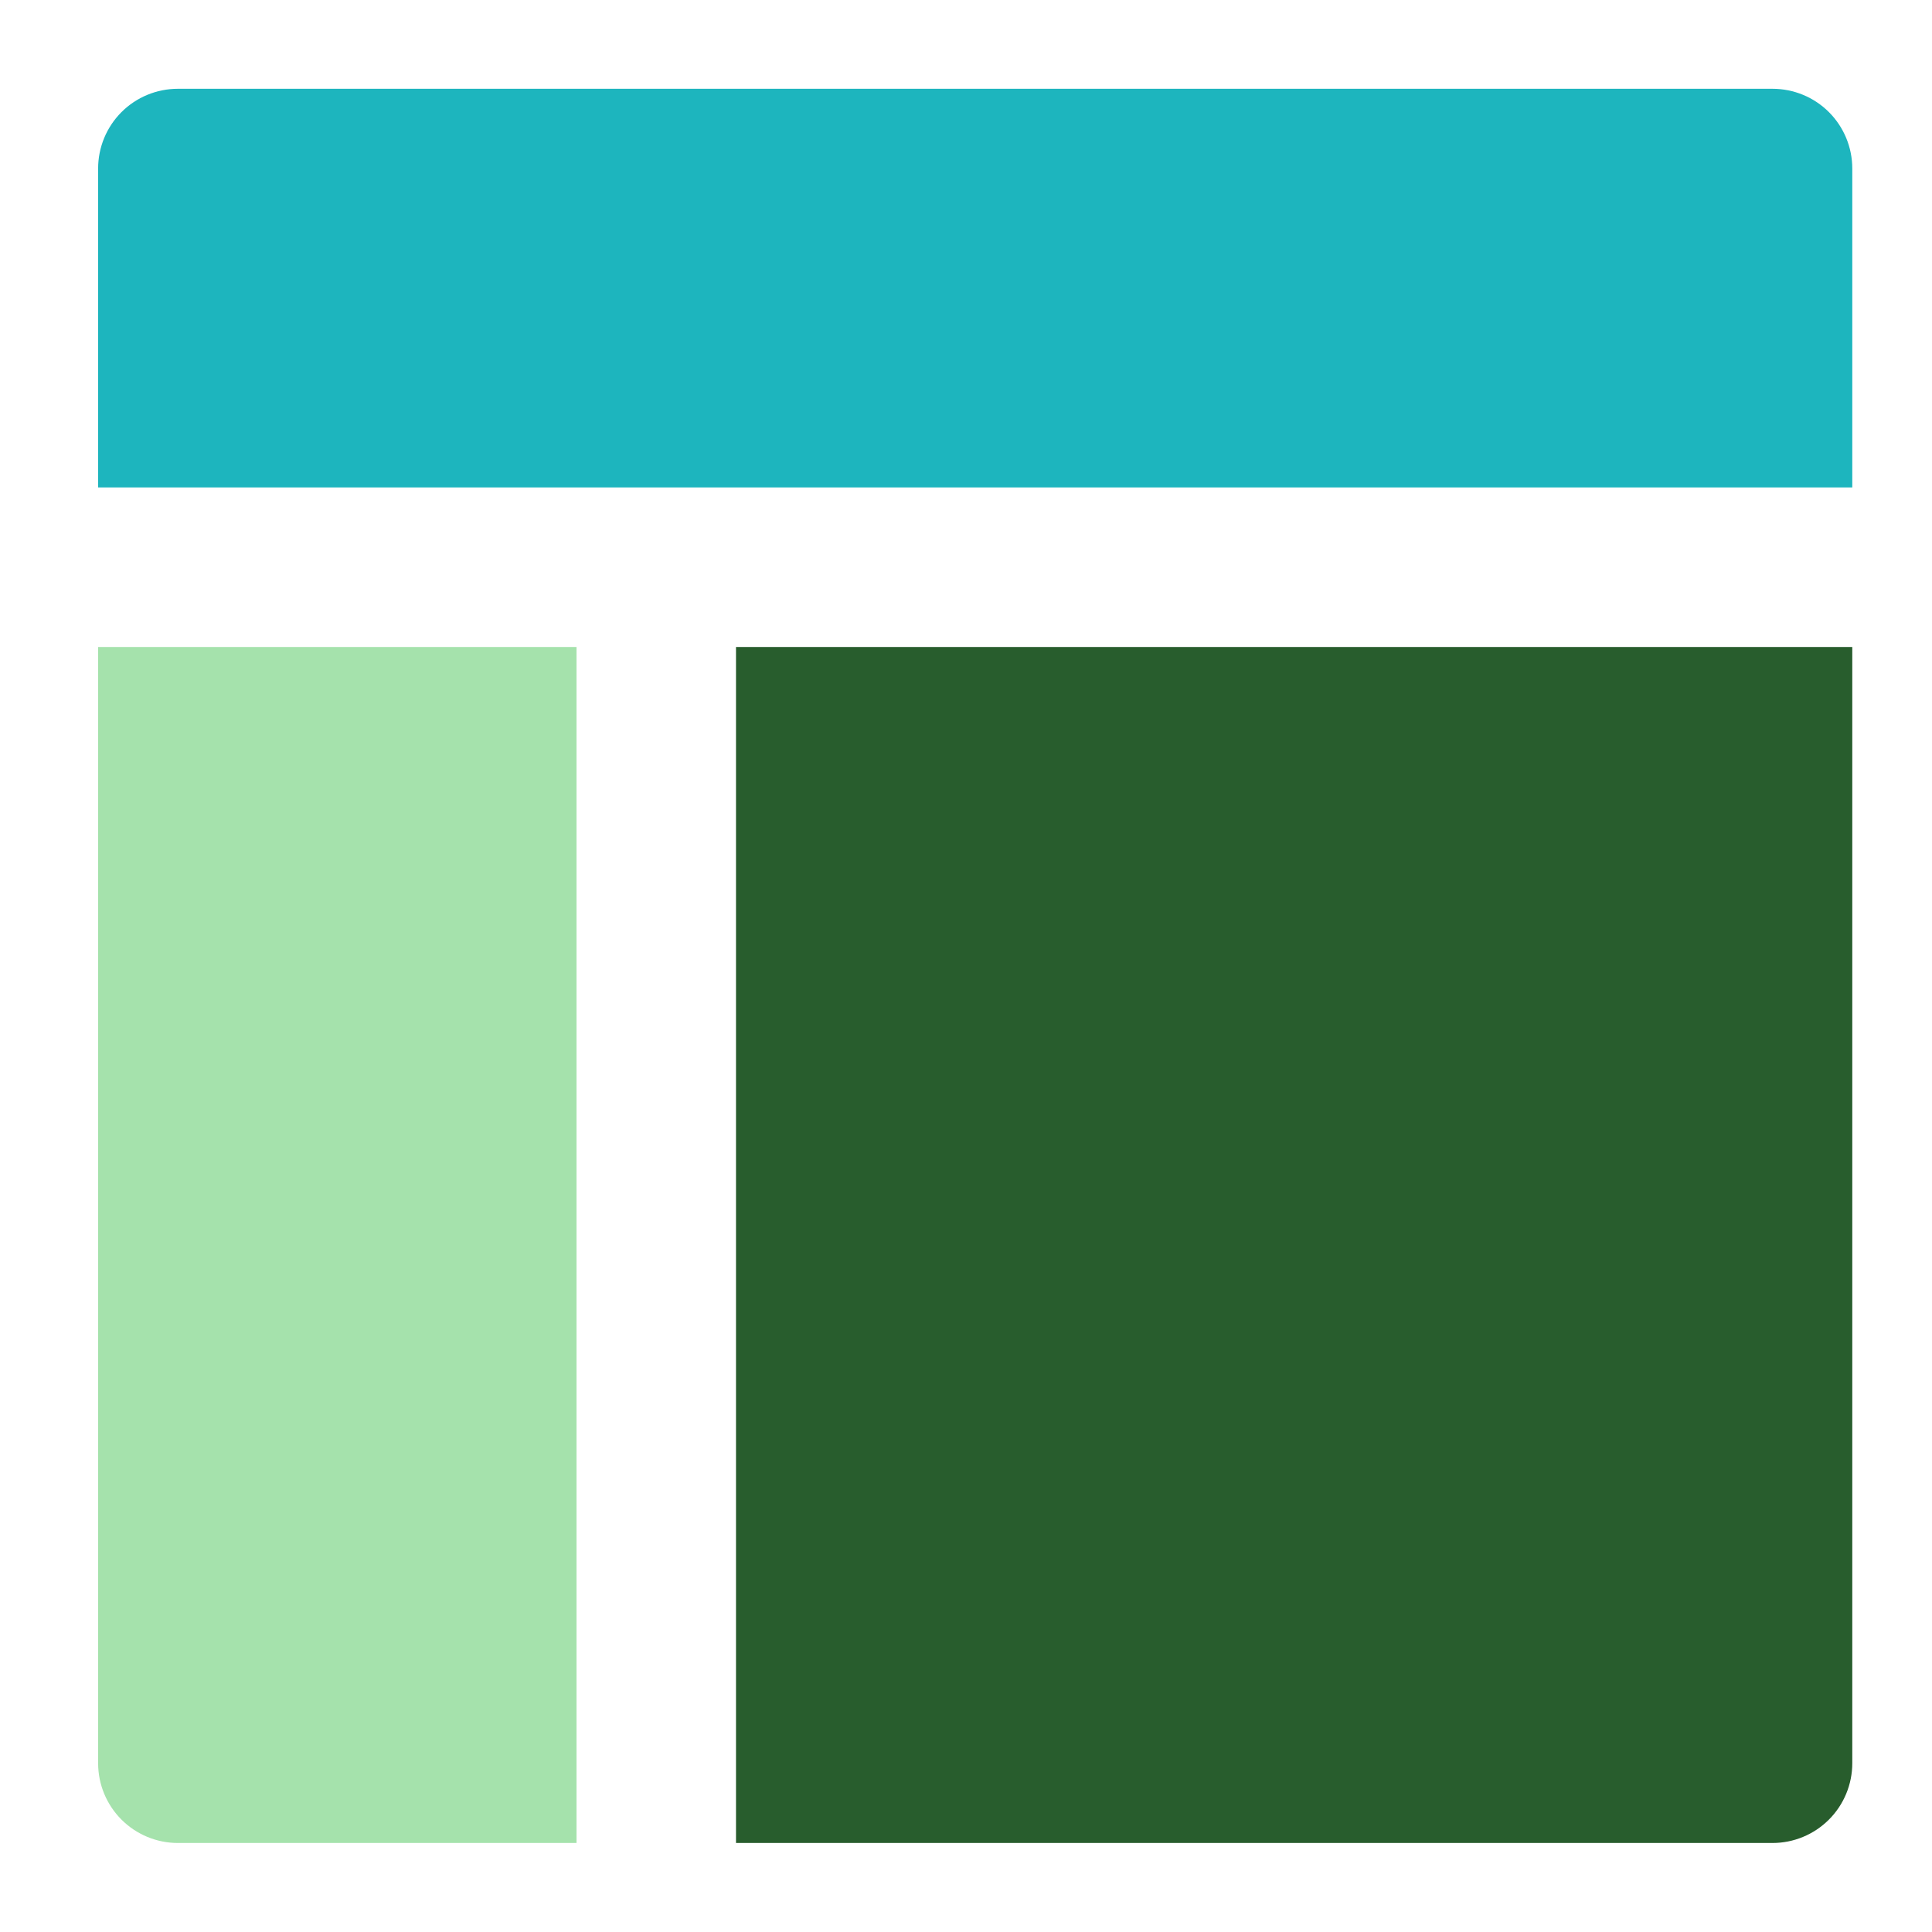
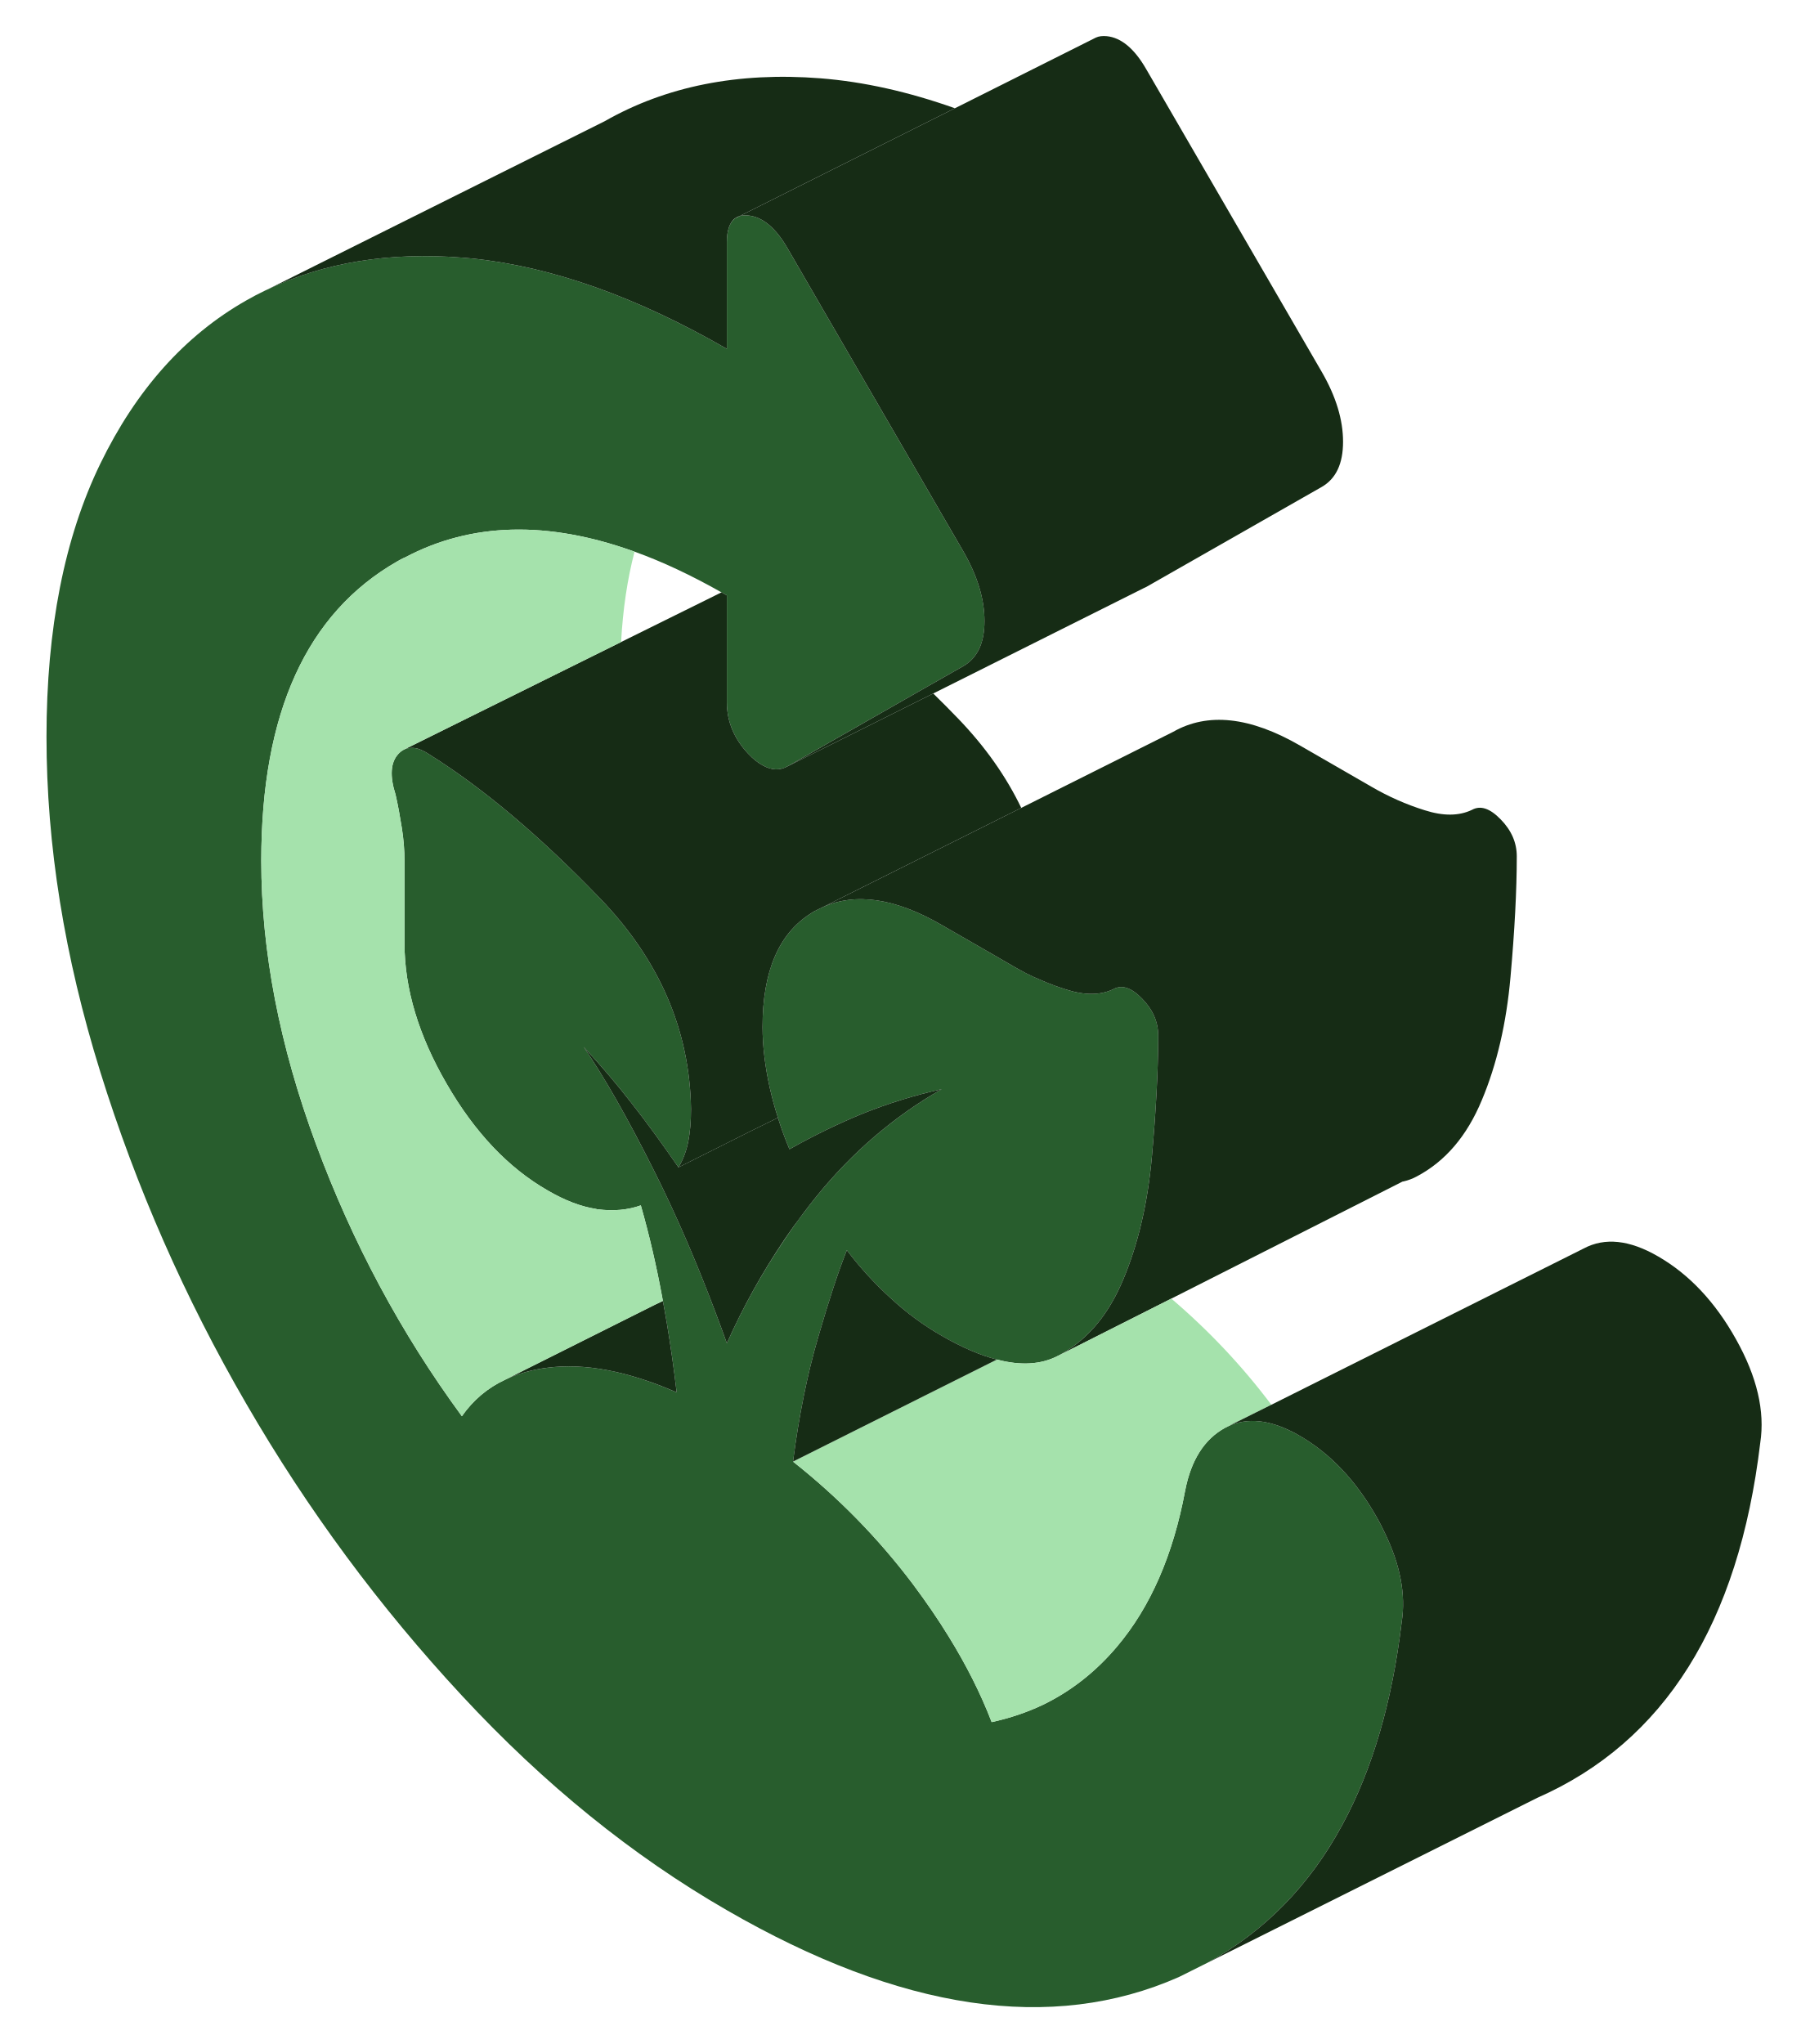
- <svg xmlns="http://www.w3.org/2000/svg" width="42" height="42" viewBox="0 0 42 42" fill="none">
-   <path d="M40.267 10.596V3.663C40.267 3.203 40.084 2.762 39.759 2.437C39.434 2.112 38.993 1.93 38.533 1.93H3.867C3.407 1.93 2.966 2.112 2.641 2.437C2.316 2.762 2.133 3.203 2.133 3.663V10.596H40.267Z" fill="#1DB5BE" />
-   <path d="M2.133 14.065V38.331C2.133 38.791 2.316 39.232 2.641 39.557C2.966 39.882 3.407 40.065 3.867 40.065H12.533V14.065H2.133Z" fill="#A5E2AC" />
-   <path d="M16 40.065H38.533C38.993 40.065 39.434 39.882 39.759 39.557C40.084 39.232 40.267 38.791 40.267 38.331V14.065H16V40.065Z" fill="#285D2D" />
+ <svg xmlns="http://www.w3.org/2000/svg" width="89" height="100" viewBox="0 0 89 100" fill="none">
+   <path d="M68.582 79.357C68.117 83.261 67.152 86.559 65.678 89.278C64.082 92.234 61.88 94.489 59.082 96.024L57.678 96.725C51.459 99.471 44.082 98.375 35.564 93.454C30.95 90.796 26.626 87.296 22.599 82.954C18.573 78.621 15.047 73.857 12.047 68.673C9.038 63.489 6.661 58.077 4.906 52.436C3.152 46.805 2.275 41.34 2.275 36.05C2.275 30.761 3.152 26.305 4.906 22.691C6.661 19.077 9.038 16.41 12.047 14.7C12.354 14.524 12.67 14.357 12.985 14.208L13.082 14.164C15.854 12.84 19.029 12.322 22.599 12.603C22.775 12.621 22.942 12.629 23.117 12.647C26.994 13.05 31.152 14.524 35.564 17.068V11.849C35.564 11.261 35.705 10.875 35.968 10.682L36.178 10.577C36.301 10.533 36.442 10.524 36.608 10.542C37.31 10.612 37.959 11.147 38.538 12.156L41.477 17.226L47.126 26.963C47.828 28.173 48.17 29.314 48.17 30.384C48.17 31.454 47.828 32.191 47.126 32.594L45.336 33.612L38.538 37.489C38.161 37.7 37.766 37.691 37.336 37.454C37.099 37.331 36.854 37.138 36.608 36.875C35.915 36.138 35.564 35.296 35.564 34.357V29.129C35.477 29.077 35.389 29.024 35.301 28.98C33.827 28.147 32.415 27.48 31.047 26.989C26.81 25.463 23.064 25.55 19.819 27.27C19.687 27.322 19.564 27.392 19.442 27.463C15.003 29.998 12.784 34.875 12.784 42.112C12.784 46.542 13.678 51.156 15.459 55.971C17.24 60.787 19.617 65.226 22.599 69.287C23.152 68.498 23.854 67.901 24.722 67.498C25.328 67.208 26.003 67.015 26.757 66.919C28.599 66.673 30.713 67.077 33.108 68.121C32.977 67.007 32.819 65.875 32.626 64.726C32.564 64.366 32.503 64.007 32.433 63.647C32.424 63.594 32.415 63.55 32.407 63.498C32.117 61.919 31.766 60.41 31.354 58.971C30.713 59.2 30.012 59.261 29.257 59.164C29.231 59.164 29.196 59.164 29.169 59.147C28.433 59.033 27.643 58.735 26.801 58.243C24.871 57.138 23.222 55.392 21.854 53.024C20.485 50.664 19.792 48.375 19.792 46.164V42.138C19.792 41.603 19.749 41.059 19.661 40.507C19.573 39.954 19.477 39.41 19.354 38.875C19.064 37.971 19.108 37.305 19.485 36.892C19.573 36.796 19.661 36.726 19.766 36.673C19.863 36.621 19.968 36.603 20.082 36.594H20.091C20.284 36.577 20.494 36.621 20.722 36.743C20.819 36.787 20.915 36.849 21.02 36.919C23.652 38.568 26.424 40.91 29.345 43.936C32.266 46.963 33.749 50.401 33.81 54.252C33.81 54.857 33.766 55.384 33.678 55.831C33.591 56.287 33.433 56.717 33.196 57.112C32.433 56.007 31.678 54.963 30.915 53.989C30.161 53.015 29.371 52.094 28.556 51.217C29.547 52.664 30.687 54.656 31.968 57.208C32.819 58.901 33.635 60.717 34.407 62.656C34.801 63.647 35.187 64.664 35.564 65.717C36.363 63.928 37.292 62.261 38.363 60.682C38.67 60.217 38.985 59.779 39.319 59.34C39.52 59.068 39.731 58.805 39.941 58.542C41.696 56.375 43.74 54.621 46.073 53.287C44.731 53.586 43.441 53.989 42.213 54.48C40.994 54.98 39.792 55.568 38.626 56.226C38.415 55.717 38.222 55.208 38.064 54.682C37.906 54.2 37.775 53.708 37.661 53.208C37.433 52.173 37.31 51.182 37.31 50.243C37.31 47.533 38.099 45.682 39.67 44.691C39.731 44.647 39.792 44.612 39.854 44.577L40.248 44.384C41.862 43.656 43.801 43.936 46.073 45.252L48.635 46.726L49.573 47.27C49.792 47.401 50.02 47.515 50.248 47.638C50.477 47.752 50.705 47.857 50.942 47.954C51.336 48.129 51.749 48.279 52.161 48.41C53.064 48.7 53.836 48.7 54.477 48.392C54.889 48.164 55.354 48.313 55.88 48.857C56.407 49.392 56.67 49.998 56.67 50.664V50.84C56.661 52.471 56.556 54.384 56.362 56.568C56.161 58.831 55.696 60.84 54.959 62.594C54.792 62.989 54.617 63.358 54.415 63.7C53.74 64.884 52.854 65.761 51.766 66.331C50.941 66.761 49.95 66.822 48.784 66.515H48.775C47.959 66.305 47.056 65.919 46.073 65.349C45.196 64.849 44.363 64.235 43.573 63.507C42.784 62.787 42.073 62.007 41.433 61.164C41.02 62.2 40.556 63.621 40.029 65.428C39.503 67.235 39.091 69.261 38.801 71.507C41.02 73.261 42.977 75.261 44.67 77.507C45.31 78.366 45.898 79.217 46.424 80.077C47.284 81.471 47.985 82.857 48.52 84.252C49.407 84.059 50.24 83.778 51.02 83.41C52.398 82.743 53.608 81.796 54.652 80.559C56.292 78.621 57.398 76.077 57.985 72.936C58.275 71.428 58.933 70.401 59.95 69.849C60.854 69.366 61.907 69.41 63.108 69.989C63.266 70.059 63.424 70.147 63.591 70.243C65.108 71.121 66.38 72.471 67.398 74.296C67.529 74.524 67.643 74.752 67.749 74.98C68.512 76.55 68.792 78.007 68.582 79.357Z" fill="#285D2D" />
+   <path d="M46.722 5.296L36.178 10.577C36.108 10.595 36.047 10.63 35.985 10.673H35.968C35.705 10.875 35.564 11.261 35.564 11.849V17.068C31.152 14.524 26.994 13.05 23.117 12.647C22.941 12.63 22.775 12.621 22.599 12.603C19.029 12.323 15.854 12.84 13.082 14.165L29.591 5.928C32.591 4.217 36.117 3.516 40.143 3.831C42.257 3.998 44.45 4.489 46.722 5.296Z" fill="#162C15" />
+   <path d="M65.713 21.612C65.713 22.682 65.371 23.419 64.669 23.823L56.082 28.717L55.95 28.779L45.661 33.928L38.538 37.489L45.336 33.612L47.126 32.594C47.827 32.191 48.169 31.454 48.169 30.384C48.169 29.314 47.827 28.174 47.126 26.963L41.477 17.226L38.538 12.156C37.959 11.147 37.31 10.612 36.608 10.542C36.441 10.524 36.301 10.533 36.178 10.577L46.722 5.296L53.617 1.84C53.766 1.77 53.941 1.752 54.152 1.77C54.854 1.84 55.503 2.375 56.082 3.384L64.669 18.191C65.371 19.401 65.713 20.542 65.713 21.612Z" fill="#162C15" />
+   <path d="M49.968 39.524L40.248 44.384L39.854 44.577C39.792 44.612 39.731 44.647 39.669 44.691C38.099 45.682 37.31 47.533 37.31 50.243C37.31 51.182 37.433 52.173 37.661 53.209C37.775 53.709 37.906 54.2 38.064 54.682L36.783 55.314L33.196 57.112C33.433 56.717 33.59 56.287 33.678 55.831C33.766 55.384 33.81 54.858 33.81 54.252C33.748 50.401 32.266 46.963 29.345 43.937C26.424 40.91 23.652 38.568 21.02 36.919C20.915 36.849 20.819 36.788 20.722 36.744C20.494 36.621 20.283 36.577 20.09 36.594H20.082C19.968 36.603 19.862 36.621 19.766 36.673L30.389 31.41L35.301 28.98C35.389 29.024 35.477 29.077 35.564 29.13V34.358C35.564 35.296 35.915 36.138 36.608 36.875C36.854 37.138 37.099 37.331 37.336 37.454C37.766 37.691 38.161 37.7 38.538 37.489L45.661 33.928C46.064 34.323 46.477 34.735 46.889 35.165C48.205 36.533 49.231 37.989 49.968 39.524Z" fill="#162C15" />
+   <path d="M33.108 68.12C30.713 67.076 28.599 66.673 26.757 66.918C26.003 67.015 25.327 67.208 24.722 67.497L32.029 63.839L32.433 63.647C32.503 64.006 32.564 64.366 32.626 64.725C32.819 65.875 32.977 67.006 33.108 68.12Z" fill="#162C15" />
+   <path d="M32.433 63.647L32.029 63.84L24.722 67.498C23.854 67.901 23.152 68.498 22.599 69.287C19.617 65.226 17.239 60.787 15.459 55.971C13.678 51.156 12.783 46.541 12.783 42.112C12.783 34.875 15.003 29.998 19.441 27.462C19.564 27.392 19.687 27.322 19.819 27.27C23.064 25.55 26.81 25.463 31.047 26.989C30.696 28.331 30.476 29.805 30.389 31.41L19.766 36.673C19.661 36.726 19.573 36.796 19.485 36.892C19.108 37.305 19.064 37.971 19.354 38.875C19.476 39.41 19.573 39.954 19.661 40.506C19.748 41.059 19.792 41.603 19.792 42.138V46.164C19.792 48.375 20.485 50.664 21.854 53.024C23.222 55.392 24.871 57.138 26.801 58.243C27.643 58.734 28.433 59.033 29.169 59.147C29.196 59.156 29.231 59.164 29.257 59.164C30.012 59.261 30.713 59.199 31.354 58.971C31.766 60.41 32.117 61.919 32.406 63.498C32.415 63.55 32.424 63.594 32.433 63.647Z" fill="#A5E2AC" />
+   <path d="M74.213 41.893C74.213 43.568 74.108 45.533 73.906 47.797C73.704 50.06 73.24 52.068 72.503 53.823C71.775 55.577 70.713 56.823 69.31 57.56C69.099 57.674 68.88 57.753 68.643 57.805H68.626L57.31 63.533L51.766 66.332C52.854 65.761 53.74 64.884 54.415 63.7C54.617 63.358 54.792 62.989 54.959 62.595C55.696 60.84 56.161 58.832 56.362 56.568C56.555 54.384 56.661 52.472 56.669 50.84V50.665C56.669 49.998 56.406 49.393 55.88 48.858C55.354 48.314 54.889 48.165 54.476 48.393C53.836 48.7 53.064 48.7 52.161 48.41C51.748 48.279 51.336 48.13 50.941 47.954C50.705 47.858 50.476 47.753 50.248 47.639C50.02 47.516 49.792 47.402 49.573 47.27L48.634 46.726L46.073 45.253C43.801 43.937 41.862 43.656 40.248 44.384L49.968 39.525L57.398 35.805C59.09 34.84 61.161 35.06 63.617 36.481L67.117 38.498C67.933 38.972 68.801 39.358 69.704 39.639C70.608 39.928 71.38 39.928 72.02 39.621C72.433 39.393 72.897 39.542 73.424 40.086C73.95 40.621 74.213 41.226 74.213 41.893Z" fill="#162C15" />
+   <path d="M62.205 68.726L59.95 69.849C58.933 70.402 58.275 71.428 57.985 72.937C57.398 76.077 56.292 78.621 54.652 80.56C53.608 81.796 52.398 82.744 51.02 83.41C50.24 83.779 49.406 84.059 48.52 84.252C47.985 82.858 47.283 81.472 46.424 80.077C45.898 79.217 45.31 78.367 44.669 77.507C42.977 75.261 41.02 73.261 38.801 71.507L48.775 66.516H48.783C49.95 66.823 50.941 66.761 51.766 66.332L57.31 63.533C59.134 65.086 60.766 66.814 62.205 68.726Z" fill="#A5E2AC" />
+   <path d="M48.775 66.515L38.801 71.506C39.09 69.261 39.503 67.234 40.029 65.427C40.555 63.62 41.02 62.199 41.433 61.164C42.073 62.006 42.783 62.787 43.573 63.506C44.362 64.234 45.196 64.848 46.073 65.348C47.055 65.918 47.959 66.304 48.775 66.515Z" fill="#162C15" />
+   <path d="M86.126 70.586C85.073 79.419 81.441 85.218 75.222 87.954L59.082 96.024C61.88 94.489 64.082 92.235 65.678 89.279C67.152 86.559 68.117 83.261 68.582 79.358C68.792 78.007 68.512 76.551 67.749 74.981C67.643 74.752 67.529 74.525 67.398 74.296C66.38 72.472 65.108 71.121 63.59 70.244C63.424 70.147 63.266 70.059 63.108 69.989C61.906 69.41 60.854 69.367 59.95 69.849L62.205 68.726L77.494 61.077C78.52 60.533 79.731 60.656 81.134 61.472C82.652 62.349 83.924 63.7 84.941 65.525C85.968 67.358 86.362 69.042 86.126 70.586Z" fill="#162C15" />
+   <path d="M46.073 53.287C43.739 54.62 41.696 56.375 39.941 58.541C39.731 58.804 39.52 59.068 39.319 59.339C38.985 59.778 38.669 60.217 38.362 60.673C37.292 62.261 36.362 63.927 35.564 65.717C35.187 64.664 34.801 63.647 34.406 62.655C33.634 60.717 32.819 58.901 31.968 57.208C30.687 54.655 29.547 52.664 28.555 51.217C29.371 52.094 30.161 53.015 30.915 53.989C31.678 54.962 32.433 56.006 33.196 57.111L36.783 55.313L38.064 54.682C38.222 55.208 38.415 55.717 38.626 56.225C39.792 55.568 40.994 54.98 42.213 54.48C43.441 53.989 44.731 53.585 46.073 53.287Z" fill="#162C15" />
</svg>
